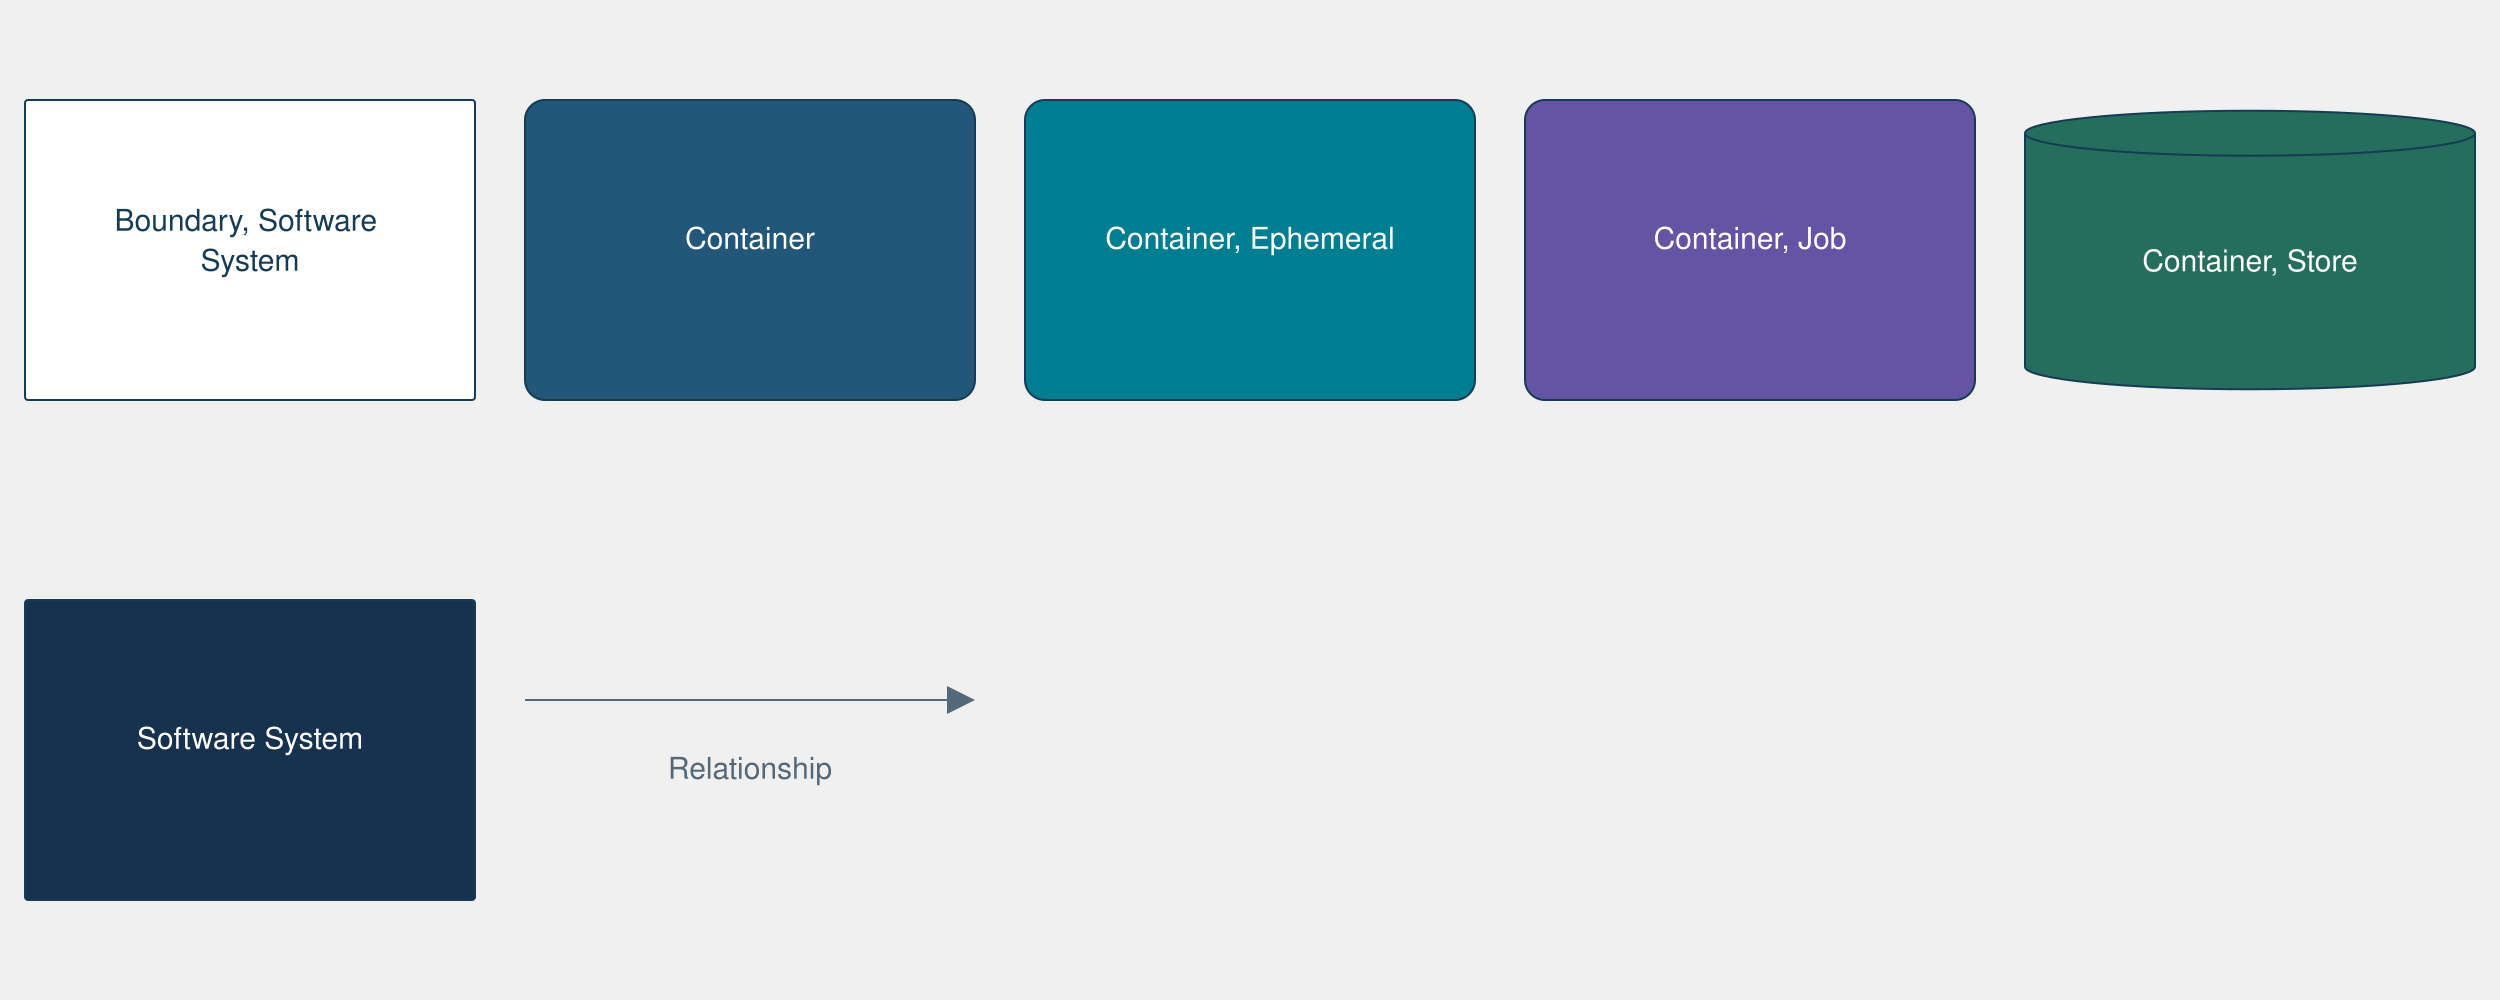
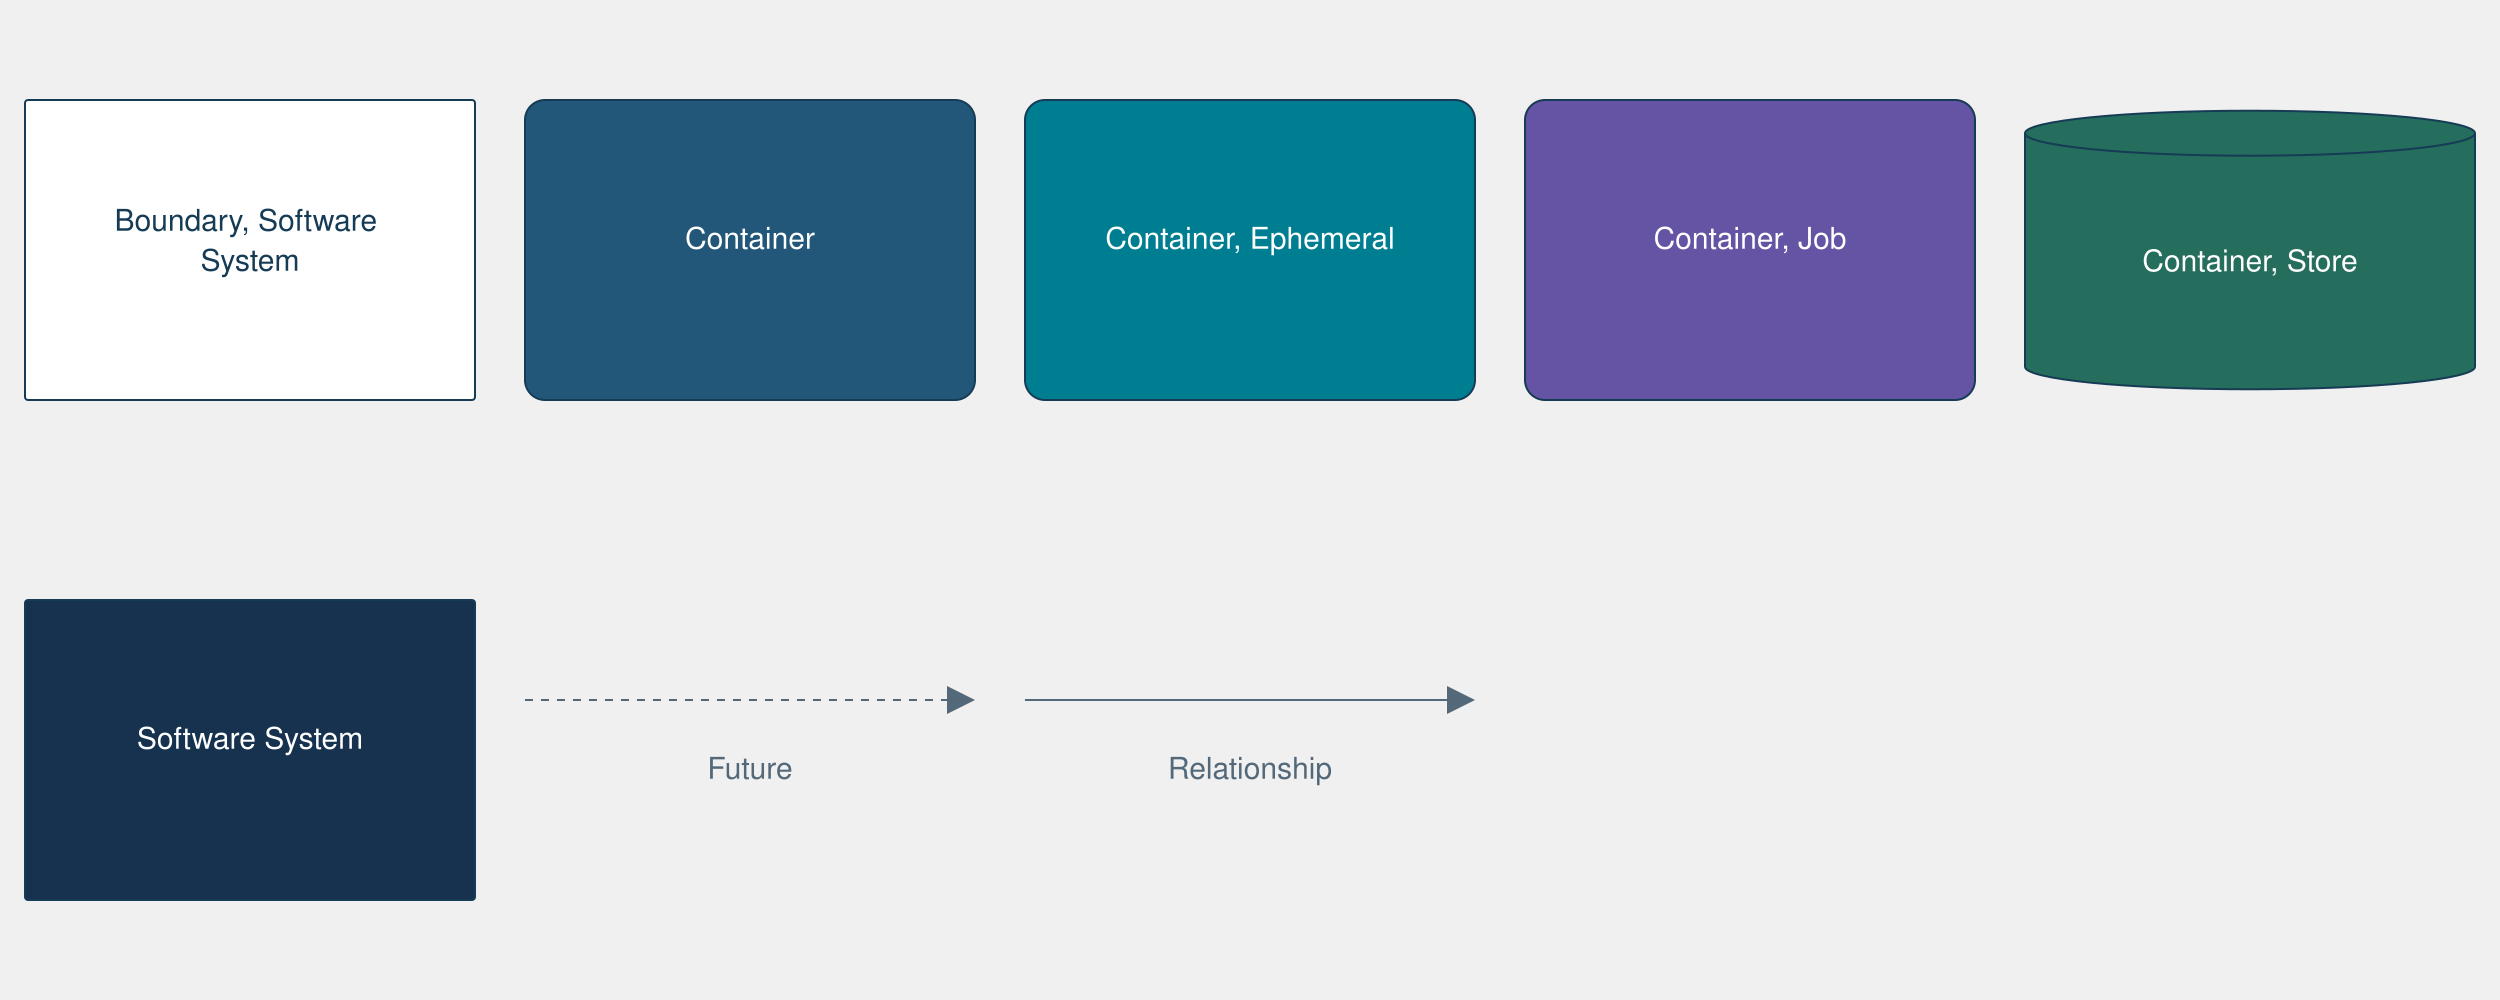
<svg xmlns="http://www.w3.org/2000/svg" version="1.1" viewBox="0 0 2500 1000" style="background: #ffffff">
  <g transform="translate(25,100)">
    <rect width="450" height="300" rx="3" ry="3" x="0" y="0" fill="#ffffff" stroke-width="2" stroke="#163b55" stroke-dasharray="" />
    <text x="225" y="77" text-anchor="middle" dominant-baseline="hanging" fill="#163b55" font-size="30px" font-family="Tahoma, Verdana, Helvetica, Arial">
      <tspan x="225" dy="40px">Boundary, Software</tspan>
      <tspan x="225" dy="40px">System</tspan>
    </text>
  </g>
  <g transform="translate(525,100)">
    <rect width="450" height="300" rx="20" ry="20" x="0" y="0" fill="#22577a" stroke-width="2" stroke="#163b55" stroke-dasharray="" />
    <text x="225" y="95" text-anchor="middle" dominant-baseline="hanging" fill="#ffffff" font-size="30px" font-family="Tahoma, Verdana, Helvetica, Arial">
      <tspan x="225" dy="40px">Container</tspan>
    </text>
  </g>
  <g transform="translate(1025,100)">
    <rect width="450" height="300" rx="20" ry="20" x="0" y="0" fill="#007e91" stroke-width="2" stroke="#163b55" stroke-dasharray="" />
    <text x="225" y="95" text-anchor="middle" dominant-baseline="hanging" fill="#ffffff" font-size="30px" font-family="Tahoma, Verdana, Helvetica, Arial">
      <tspan x="225" dy="40px">Container, Ephemeral</tspan>
    </text>
  </g>
  <g transform="translate(1525,100)">
    <rect width="450" height="300" rx="20" ry="20" x="0" y="0" fill="#6554a4" stroke-width="2" stroke="#163b55" stroke-dasharray="" />
    <text x="225" y="95" text-anchor="middle" dominant-baseline="hanging" fill="#ffffff" font-size="30px" font-family="Tahoma, Verdana, Helvetica, Arial">
      <tspan x="225" dy="40px">Container, Job</tspan>
    </text>
  </g>
  <g transform="translate(2025,110.7143)">
    <path id="keyElementCylinderPath" d="M 0,22.5 a 225,22.5 0,0,0 450 0 a 225,22.5 0,0,0 -450 0 l 0,233.571 a 225,22.5 0,0,0 450 0 l 0,-233.571" fill="#256d5d" stroke-width="2" stroke="#163b55" stroke-dasharray="" />
    <text x="225" y="106.786" text-anchor="middle" dominant-baseline="hanging" fill="#ffffff" font-size="30px" font-family="Tahoma, Verdana, Helvetica, Arial">
      <tspan x="225" dy="40px">Container, Store</tspan>
    </text>
  </g>
  <g transform="translate(25,600)">
    <rect width="450" height="300" rx="3" ry="3" x="0" y="0" fill="#16324f" stroke-width="2" stroke="#163b55" stroke-dasharray="" />
    <text x="225" y="95" text-anchor="middle" dominant-baseline="hanging" fill="#ffffff" font-size="30px" font-family="Tahoma, Verdana, Helvetica, Arial">
      <tspan x="225" dy="40px">Software System</tspan>
    </text>
  </g>
  <g transform="translate(525,670)">
    <path d="M422,0 L422,44 L450,30 L 422,16" style="fill:#536879" />
+     <path d="M0,30 L422,30" style="stroke:#536879; stroke-width: 2; fill: none; stroke-dasharray: 8 8;" />
+     <text x="225" y="55" text-anchor="middle" dominant-baseline="hanging" fill="#536879" font-size="30px" font-family="Tahoma, Verdana, Helvetica, Arial">
+       <tspan x="225" dy="40px">Future</tspan>
+     </text>
+   </g>
+   <g transform="translate(1025,670)">
+     <path d="M422,0 L422,44 L450,30 L 422,16" style="fill:#536879" />
    <path d="M0,30 L422,30" style="stroke:#536879; stroke-width: 2; fill: none; stroke-dasharray: ;" />
    <text x="225" y="55" text-anchor="middle" dominant-baseline="hanging" fill="#536879" font-size="30px" font-family="Tahoma, Verdana, Helvetica, Arial">
      <tspan x="225" dy="40px">Relationship</tspan>
    </text>
  </g>
</svg>
